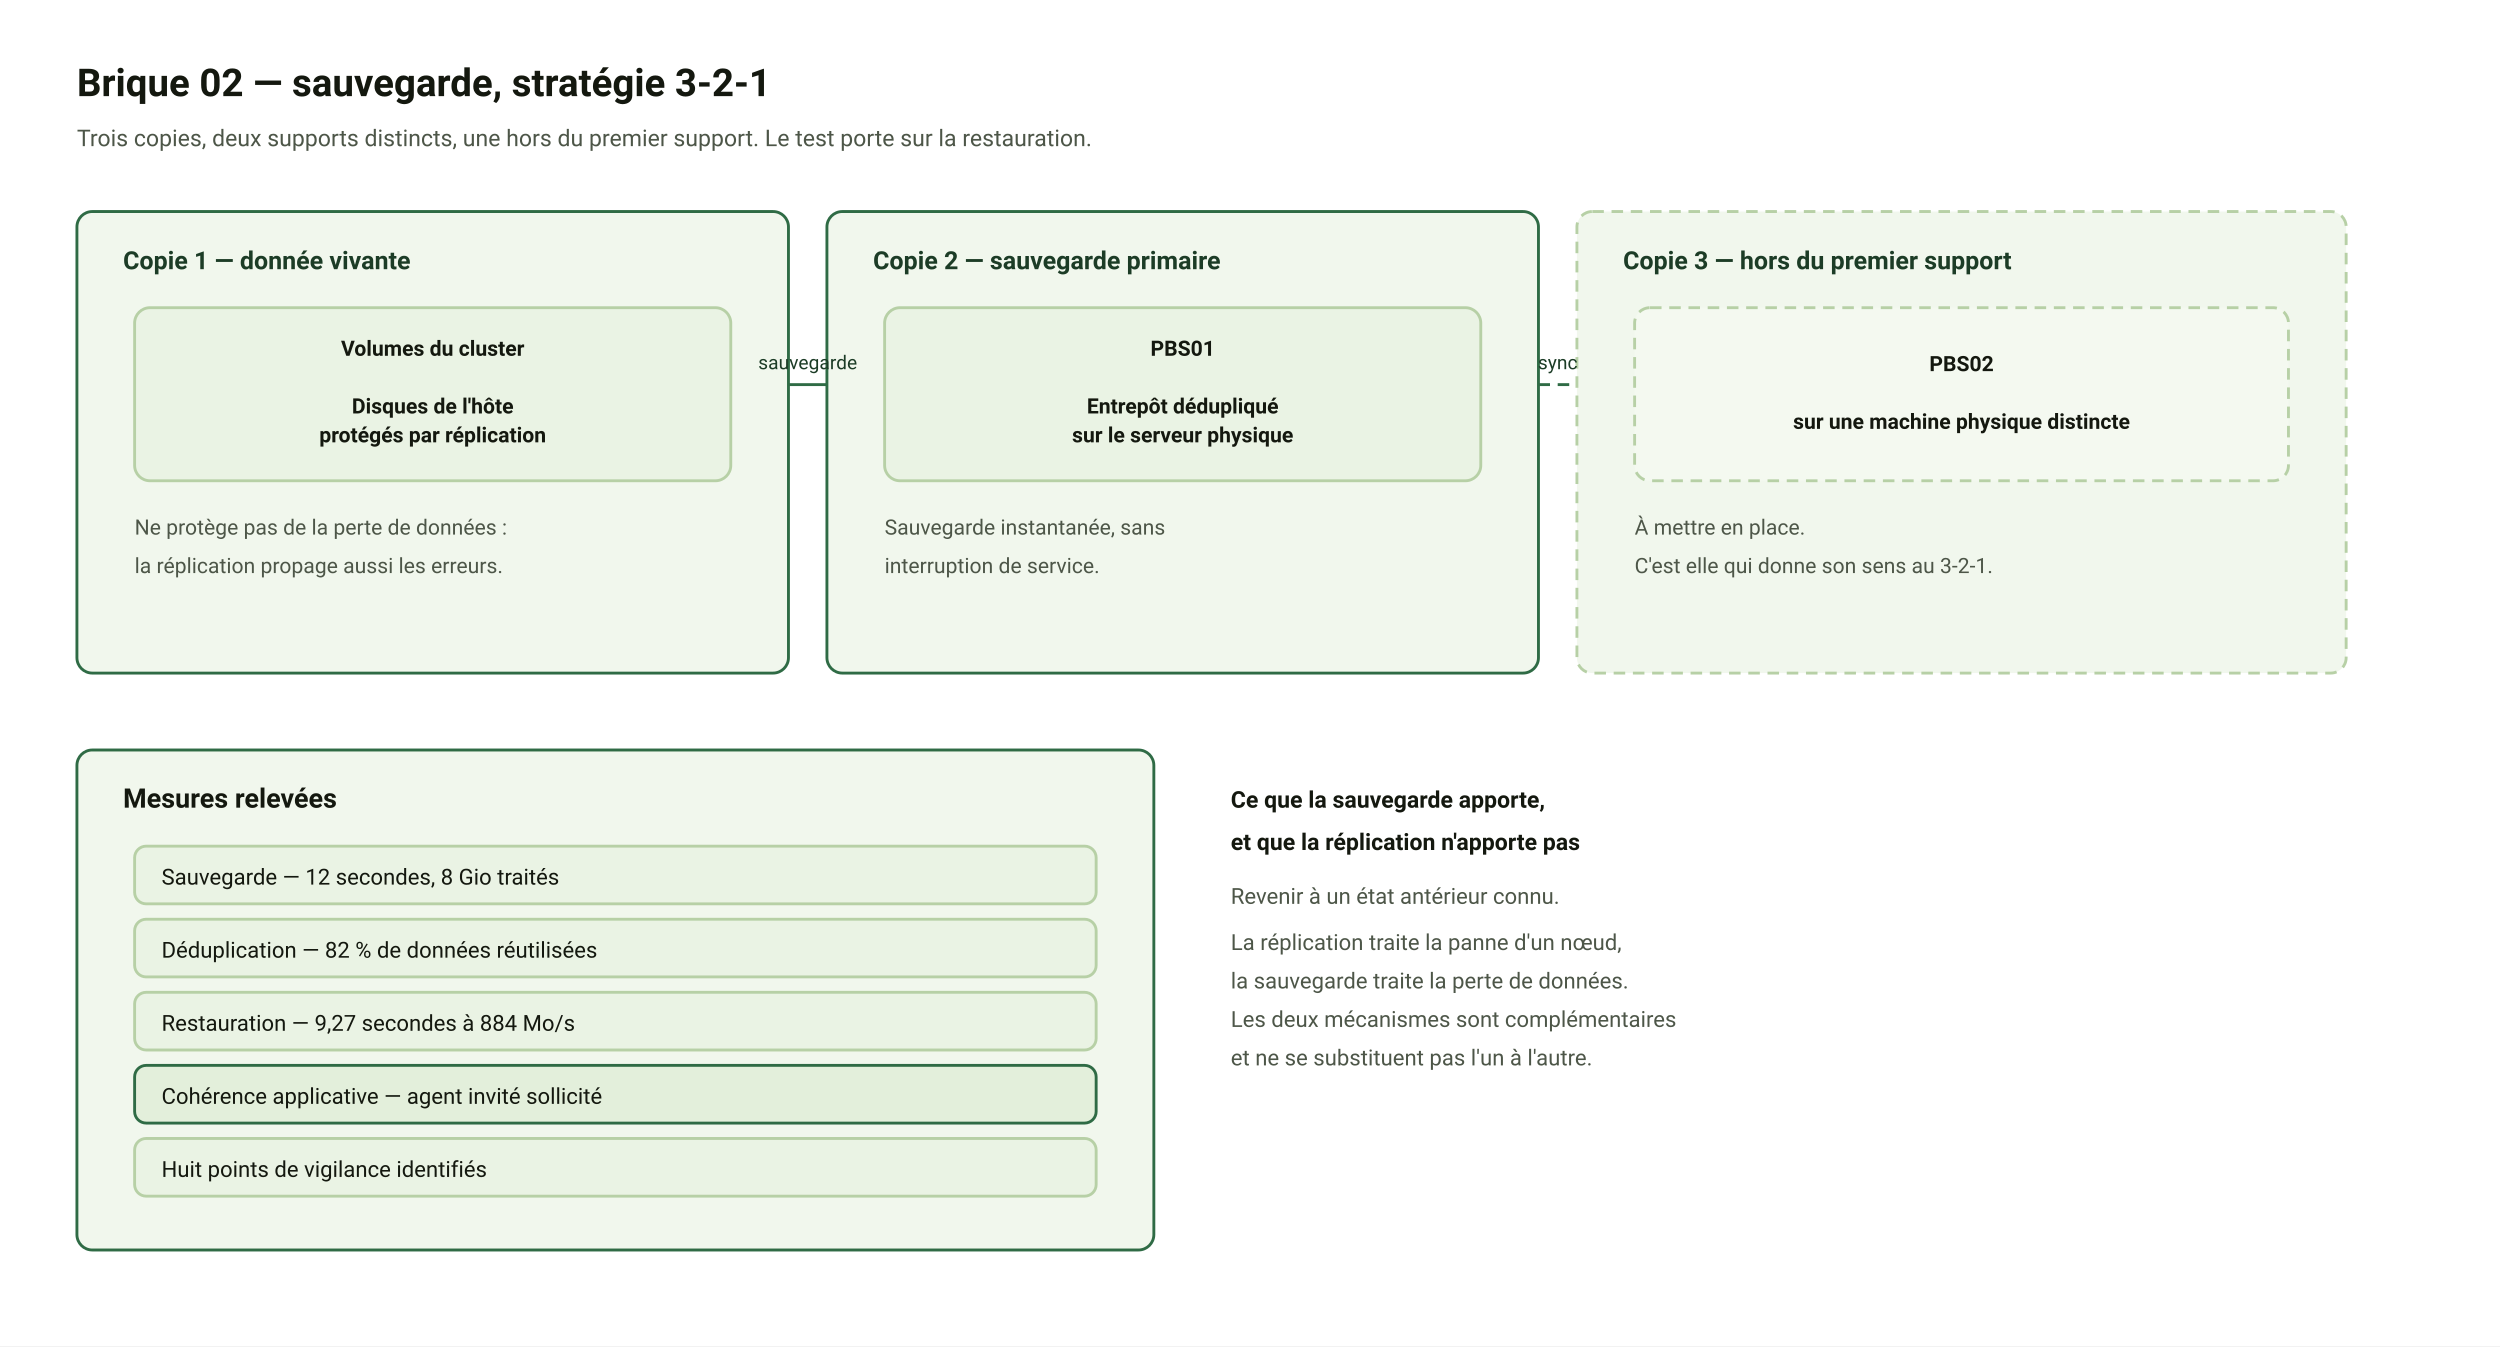
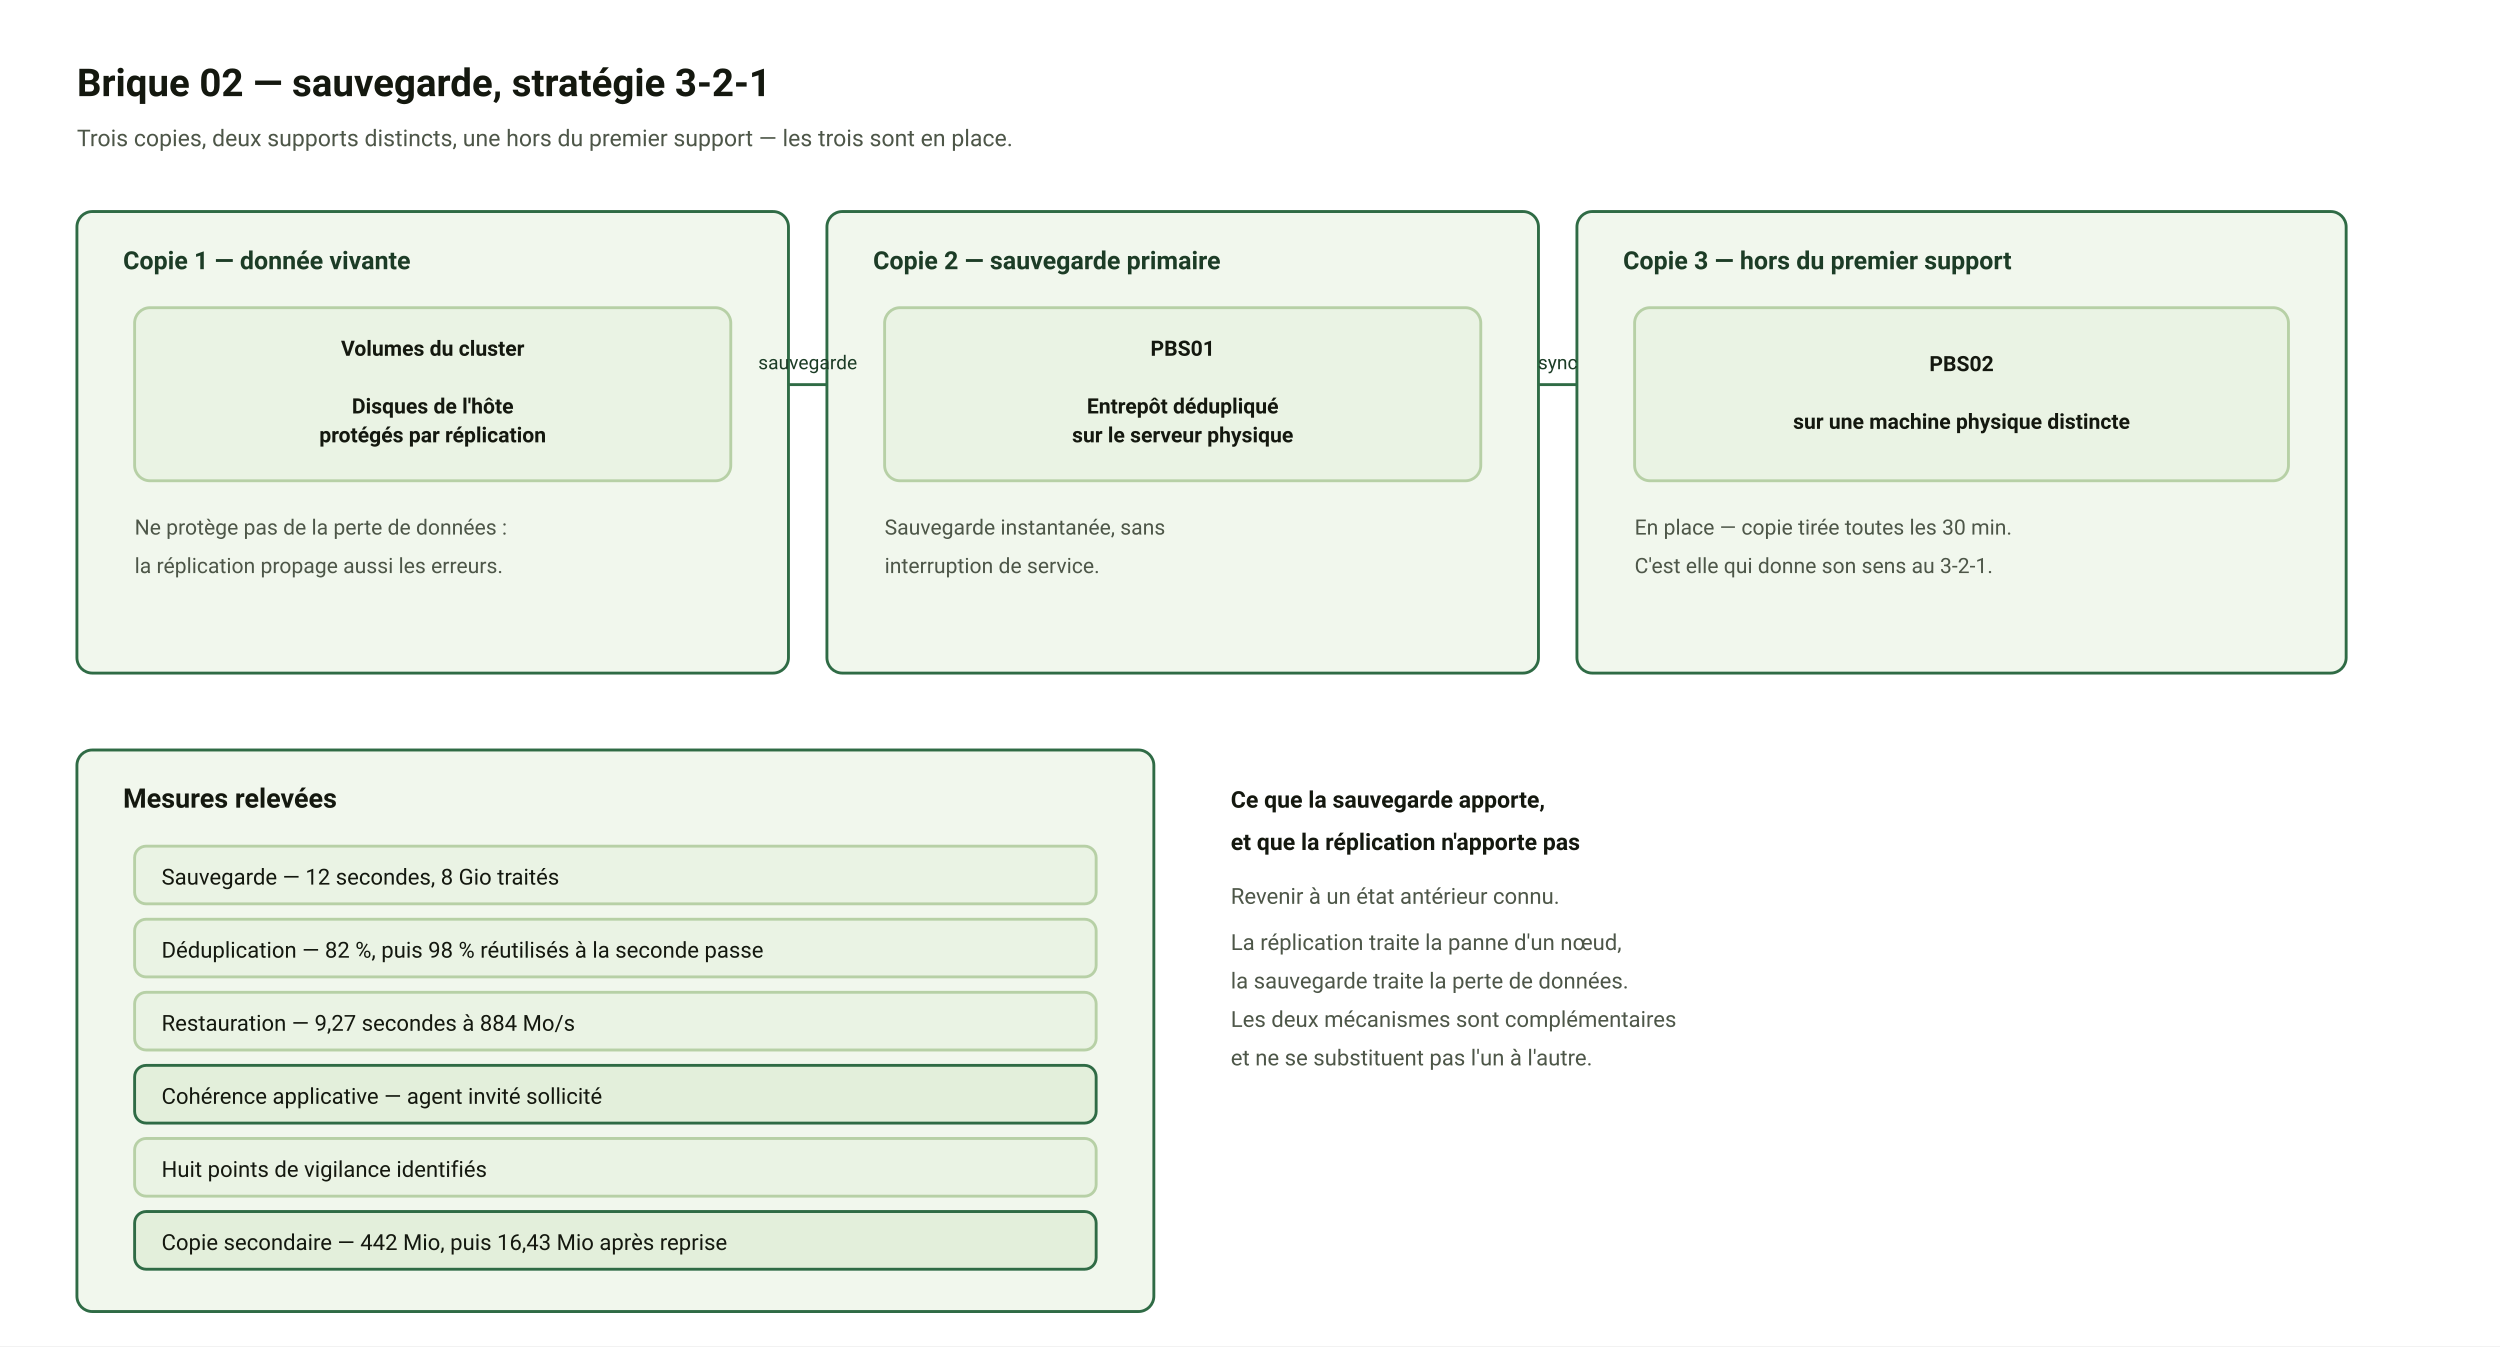
<svg xmlns="http://www.w3.org/2000/svg" width="1300" height="700" viewBox="0 0 1300 700">
  <rect width="1300" height="700" fill="#ffffff" />
  <text x="40" y="50" font-size="20" fill="#14180f" font-family="-apple-system,BlinkMacSystemFont,Segoe UI,Roboto,Arial,sans-serif" font-weight="bold" text-anchor="start">Brique 02 — sauvegarde, stratégie 3-2-1</text>
-   <text x="40" y="76" font-size="12" fill="#4d5648" font-family="-apple-system,BlinkMacSystemFont,Segoe UI,Roboto,Arial,sans-serif" font-weight="normal" text-anchor="start">Trois copies, deux supports distincts, une hors du premier support. Le test porte sur la restauration.</text>
+   <text x="40" y="76" font-size="12" fill="#4d5648" font-family="-apple-system,BlinkMacSystemFont,Segoe UI,Roboto,Arial,sans-serif" font-weight="normal" text-anchor="start">Trois copies, deux supports distincts, une hors du premier support — les trois sont en place.</text>
  <rect x="40" y="110" width="370" height="240" rx="8" fill="#f1f7ed" stroke="#2f6b45" stroke-width="1.5" />
  <text x="64" y="140" font-size="13" fill="#1c3c26" font-family="-apple-system,BlinkMacSystemFont,Segoe UI,Roboto,Arial,sans-serif" font-weight="bold" text-anchor="start">Copie 1 — donnée vivante</text>
  <rect x="70" y="160" width="310" height="90" rx="8" fill="#eaf3e4" stroke="#b7d0a6" stroke-width="1.5" />
  <text x="225.0" y="185" font-size="11" fill="#14180f" font-family="-apple-system,BlinkMacSystemFont,Segoe UI,Roboto,Arial,sans-serif" font-weight="bold" text-anchor="middle">Volumes du cluster</text>
  <text x="225.0" y="200" font-size="11" fill="#14180f" font-family="-apple-system,BlinkMacSystemFont,Segoe UI,Roboto,Arial,sans-serif" font-weight="bold" text-anchor="middle" />
  <text x="225.0" y="215" font-size="11" fill="#14180f" font-family="-apple-system,BlinkMacSystemFont,Segoe UI,Roboto,Arial,sans-serif" font-weight="bold" text-anchor="middle">Disques de l'hôte</text>
  <text x="225.0" y="230" font-size="11" fill="#14180f" font-family="-apple-system,BlinkMacSystemFont,Segoe UI,Roboto,Arial,sans-serif" font-weight="bold" text-anchor="middle">protégés par réplication</text>
  <text x="70" y="278" font-size="11" fill="#4d5648" font-family="-apple-system,BlinkMacSystemFont,Segoe UI,Roboto,Arial,sans-serif" font-weight="normal" text-anchor="start">Ne protège pas de la perte de données :</text>
  <text x="70" y="298" font-size="11" fill="#4d5648" font-family="-apple-system,BlinkMacSystemFont,Segoe UI,Roboto,Arial,sans-serif" font-weight="normal" text-anchor="start">la réplication propage aussi les erreurs.</text>
  <rect x="430" y="110" width="370" height="240" rx="8" fill="#f1f7ed" stroke="#2f6b45" stroke-width="1.5" />
  <text x="454" y="140" font-size="13" fill="#1c3c26" font-family="-apple-system,BlinkMacSystemFont,Segoe UI,Roboto,Arial,sans-serif" font-weight="bold" text-anchor="start">Copie 2 — sauvegarde primaire</text>
  <rect x="460" y="160" width="310" height="90" rx="8" fill="#eaf3e4" stroke="#b7d0a6" stroke-width="1.5" />
  <text x="615.0" y="185" font-size="11" fill="#14180f" font-family="-apple-system,BlinkMacSystemFont,Segoe UI,Roboto,Arial,sans-serif" font-weight="bold" text-anchor="middle">PBS01</text>
  <text x="615.0" y="200" font-size="11" fill="#14180f" font-family="-apple-system,BlinkMacSystemFont,Segoe UI,Roboto,Arial,sans-serif" font-weight="bold" text-anchor="middle" />
  <text x="615.0" y="215" font-size="11" fill="#14180f" font-family="-apple-system,BlinkMacSystemFont,Segoe UI,Roboto,Arial,sans-serif" font-weight="bold" text-anchor="middle">Entrepôt dédupliqué</text>
  <text x="615.0" y="230" font-size="11" fill="#14180f" font-family="-apple-system,BlinkMacSystemFont,Segoe UI,Roboto,Arial,sans-serif" font-weight="bold" text-anchor="middle">sur le serveur physique</text>
  <text x="460" y="278" font-size="11" fill="#4d5648" font-family="-apple-system,BlinkMacSystemFont,Segoe UI,Roboto,Arial,sans-serif" font-weight="normal" text-anchor="start">Sauvegarde instantanée, sans</text>
  <text x="460" y="298" font-size="11" fill="#4d5648" font-family="-apple-system,BlinkMacSystemFont,Segoe UI,Roboto,Arial,sans-serif" font-weight="normal" text-anchor="start">interruption de service.</text>
-   <rect x="820" y="110" width="400" height="240" rx="8" fill="#f1f7ed" stroke="#b7d0a6" stroke-width="1.5" stroke-dasharray="6 4" />
+   <rect x="820" y="110" width="400" height="240" rx="8" fill="#f1f7ed" stroke="#2f6b45" stroke-width="1.5" />
  <text x="844" y="140" font-size="13" fill="#1c3c26" font-family="-apple-system,BlinkMacSystemFont,Segoe UI,Roboto,Arial,sans-serif" font-weight="bold" text-anchor="start">Copie 3 — hors du premier support</text>
-   <rect x="850" y="160" width="340" height="90" rx="8" fill="#f4f9f0" stroke="#b7d0a6" stroke-width="1.5" stroke-dasharray="6 4" />
+   <rect x="850" y="160" width="340" height="90" rx="8" fill="#eaf3e4" stroke="#b7d0a6" stroke-width="1.5" />
  <text x="1020.0" y="193" font-size="11" fill="#14180f" font-family="-apple-system,BlinkMacSystemFont,Segoe UI,Roboto,Arial,sans-serif" font-weight="bold" text-anchor="middle">PBS02</text>
  <text x="1020.0" y="208" font-size="11" fill="#14180f" font-family="-apple-system,BlinkMacSystemFont,Segoe UI,Roboto,Arial,sans-serif" font-weight="bold" text-anchor="middle" />
  <text x="1020.0" y="223" font-size="11" fill="#14180f" font-family="-apple-system,BlinkMacSystemFont,Segoe UI,Roboto,Arial,sans-serif" font-weight="bold" text-anchor="middle">sur une machine physique distincte</text>
-   <text x="850" y="278" font-size="11" fill="#4d5648" font-family="-apple-system,BlinkMacSystemFont,Segoe UI,Roboto,Arial,sans-serif" font-weight="normal" text-anchor="start">À mettre en place.</text>
+   <text x="850" y="278" font-size="11" fill="#4d5648" font-family="-apple-system,BlinkMacSystemFont,Segoe UI,Roboto,Arial,sans-serif" font-weight="normal" text-anchor="start">En place — copie tirée toutes les 30 min.</text>
  <text x="850" y="298" font-size="11" fill="#4d5648" font-family="-apple-system,BlinkMacSystemFont,Segoe UI,Roboto,Arial,sans-serif" font-weight="normal" text-anchor="start">C'est elle qui donne son sens au 3-2-1.</text>
  <line x1="410" y1="200" x2="430" y2="200" stroke="#2f6b45" stroke-width="1.5" />
  <text x="420" y="192" font-size="10" fill="#1c3c26" font-family="-apple-system,BlinkMacSystemFont,Segoe UI,Roboto,Arial,sans-serif" font-weight="normal" text-anchor="middle">sauvegarde</text>
-   <line x1="800" y1="200" x2="820" y2="200" stroke="#2f6b45" stroke-width="1.5" stroke-dasharray="6 4" />
+   <line x1="800" y1="200" x2="820" y2="200" stroke="#2f6b45" stroke-width="1.5" />
  <text x="810" y="192" font-size="10" fill="#1c3c26" font-family="-apple-system,BlinkMacSystemFont,Segoe UI,Roboto,Arial,sans-serif" font-weight="normal" text-anchor="middle">sync</text>
-   <rect x="40" y="390" width="560" height="260" rx="8" fill="#f1f7ed" stroke="#2f6b45" stroke-width="1.5" />
+   <rect x="40" y="390" width="560" height="292" rx="8" fill="#f1f7ed" stroke="#2f6b45" stroke-width="1.5" />
  <text x="64" y="420" font-size="14" fill="#14180f" font-family="-apple-system,BlinkMacSystemFont,Segoe UI,Roboto,Arial,sans-serif" font-weight="bold" text-anchor="start">Mesures relevées</text>
  <rect x="70" y="440" width="500" height="30" rx="6" fill="#eaf3e4" stroke="#b7d0a6" stroke-width="1.5" />
  <text x="84" y="460" font-size="11.5" fill="#14180f" font-family="-apple-system,BlinkMacSystemFont,Segoe UI,Roboto,Arial,sans-serif" font-weight="normal" text-anchor="start">Sauvegarde — 12 secondes, 8 Gio traités</text>
  <rect x="70" y="478" width="500" height="30" rx="6" fill="#eaf3e4" stroke="#b7d0a6" stroke-width="1.5" />
-   <text x="84" y="498" font-size="11.5" fill="#14180f" font-family="-apple-system,BlinkMacSystemFont,Segoe UI,Roboto,Arial,sans-serif" font-weight="normal" text-anchor="start">Déduplication — 82 % de données réutilisées</text>
+   <text x="84" y="498" font-size="11.5" fill="#14180f" font-family="-apple-system,BlinkMacSystemFont,Segoe UI,Roboto,Arial,sans-serif" font-weight="normal" text-anchor="start">Déduplication — 82 %, puis 98 % réutilisés à la seconde passe</text>
  <rect x="70" y="516" width="500" height="30" rx="6" fill="#eaf3e4" stroke="#b7d0a6" stroke-width="1.5" />
  <text x="84" y="536" font-size="11.5" fill="#14180f" font-family="-apple-system,BlinkMacSystemFont,Segoe UI,Roboto,Arial,sans-serif" font-weight="normal" text-anchor="start">Restauration — 9,27 secondes à 884 Mo/s</text>
  <rect x="70" y="554" width="500" height="30" rx="6" fill="#e3efdb" stroke="#2f6b45" stroke-width="1.5" />
  <text x="84" y="574" font-size="11.5" fill="#14180f" font-family="-apple-system,BlinkMacSystemFont,Segoe UI,Roboto,Arial,sans-serif" font-weight="normal" text-anchor="start">Cohérence applicative — agent invité sollicité</text>
  <rect x="70" y="592" width="500" height="30" rx="6" fill="#eaf3e4" stroke="#b7d0a6" stroke-width="1.5" />
  <text x="84" y="612" font-size="11.5" fill="#14180f" font-family="-apple-system,BlinkMacSystemFont,Segoe UI,Roboto,Arial,sans-serif" font-weight="normal" text-anchor="start">Huit points de vigilance identifiés</text>
+   <rect x="70" y="630" width="500" height="30" rx="6" fill="#e3efdb" stroke="#2f6b45" stroke-width="1.5" />
+   <text x="84" y="650" font-size="11.5" fill="#14180f" font-family="-apple-system,BlinkMacSystemFont,Segoe UI,Roboto,Arial,sans-serif" font-weight="normal" text-anchor="start">Copie secondaire — 442 Mio, puis 16,43 Mio après reprise</text>
  <text x="640" y="420" font-size="12" fill="#14180f" font-family="-apple-system,BlinkMacSystemFont,Segoe UI,Roboto,Arial,sans-serif" font-weight="bold" text-anchor="start">Ce que la sauvegarde apporte,</text>
  <text x="640" y="442" font-size="12" fill="#14180f" font-family="-apple-system,BlinkMacSystemFont,Segoe UI,Roboto,Arial,sans-serif" font-weight="bold" text-anchor="start">et que la réplication n'apporte pas</text>
  <text x="640" y="470" font-size="11.5" fill="#4d5648" font-family="-apple-system,BlinkMacSystemFont,Segoe UI,Roboto,Arial,sans-serif" font-weight="normal" text-anchor="start">Revenir à un état antérieur connu.</text>
  <text x="640" y="494" font-size="11.5" fill="#4d5648" font-family="-apple-system,BlinkMacSystemFont,Segoe UI,Roboto,Arial,sans-serif" font-weight="normal" text-anchor="start">La réplication traite la panne d'un nœud,</text>
  <text x="640" y="514" font-size="11.5" fill="#4d5648" font-family="-apple-system,BlinkMacSystemFont,Segoe UI,Roboto,Arial,sans-serif" font-weight="normal" text-anchor="start">la sauvegarde traite la perte de données.</text>
  <text x="640" y="534" font-size="11.5" fill="#4d5648" font-family="-apple-system,BlinkMacSystemFont,Segoe UI,Roboto,Arial,sans-serif" font-weight="normal" text-anchor="start">Les deux mécanismes sont complémentaires</text>
  <text x="640" y="554" font-size="11.5" fill="#4d5648" font-family="-apple-system,BlinkMacSystemFont,Segoe UI,Roboto,Arial,sans-serif" font-weight="normal" text-anchor="start">et ne se substituent pas l'un à l'autre.</text>
</svg>
